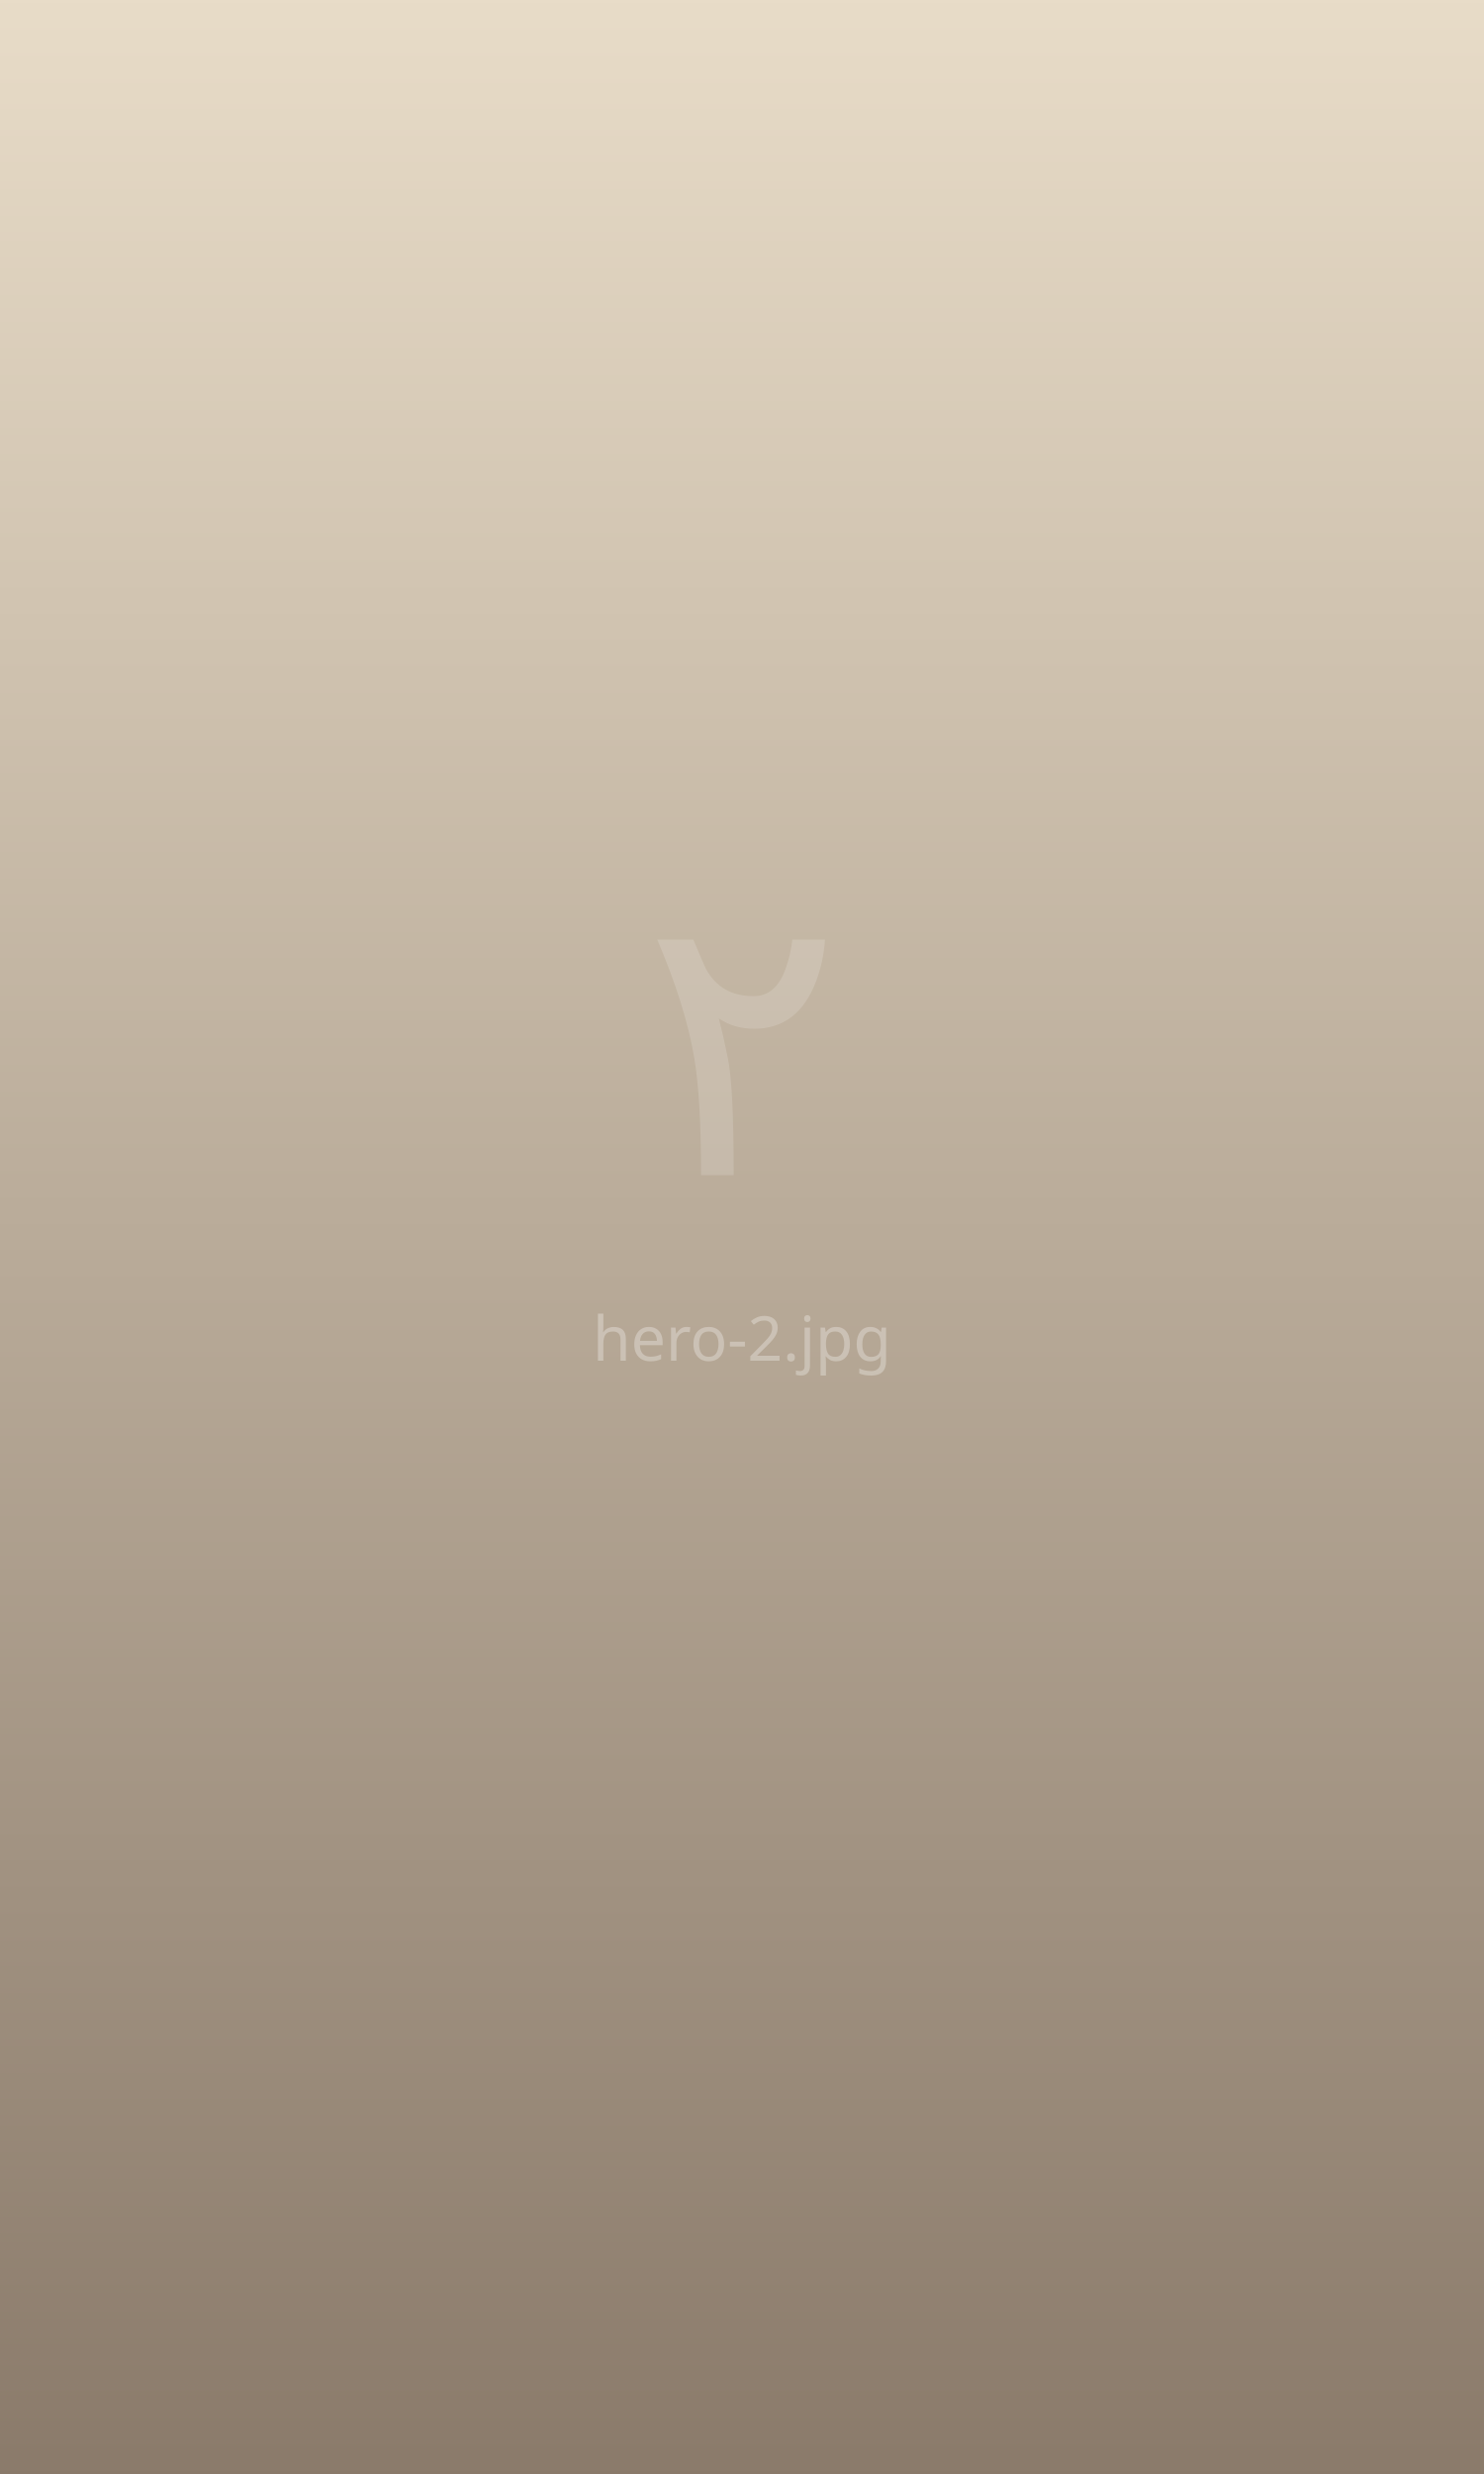
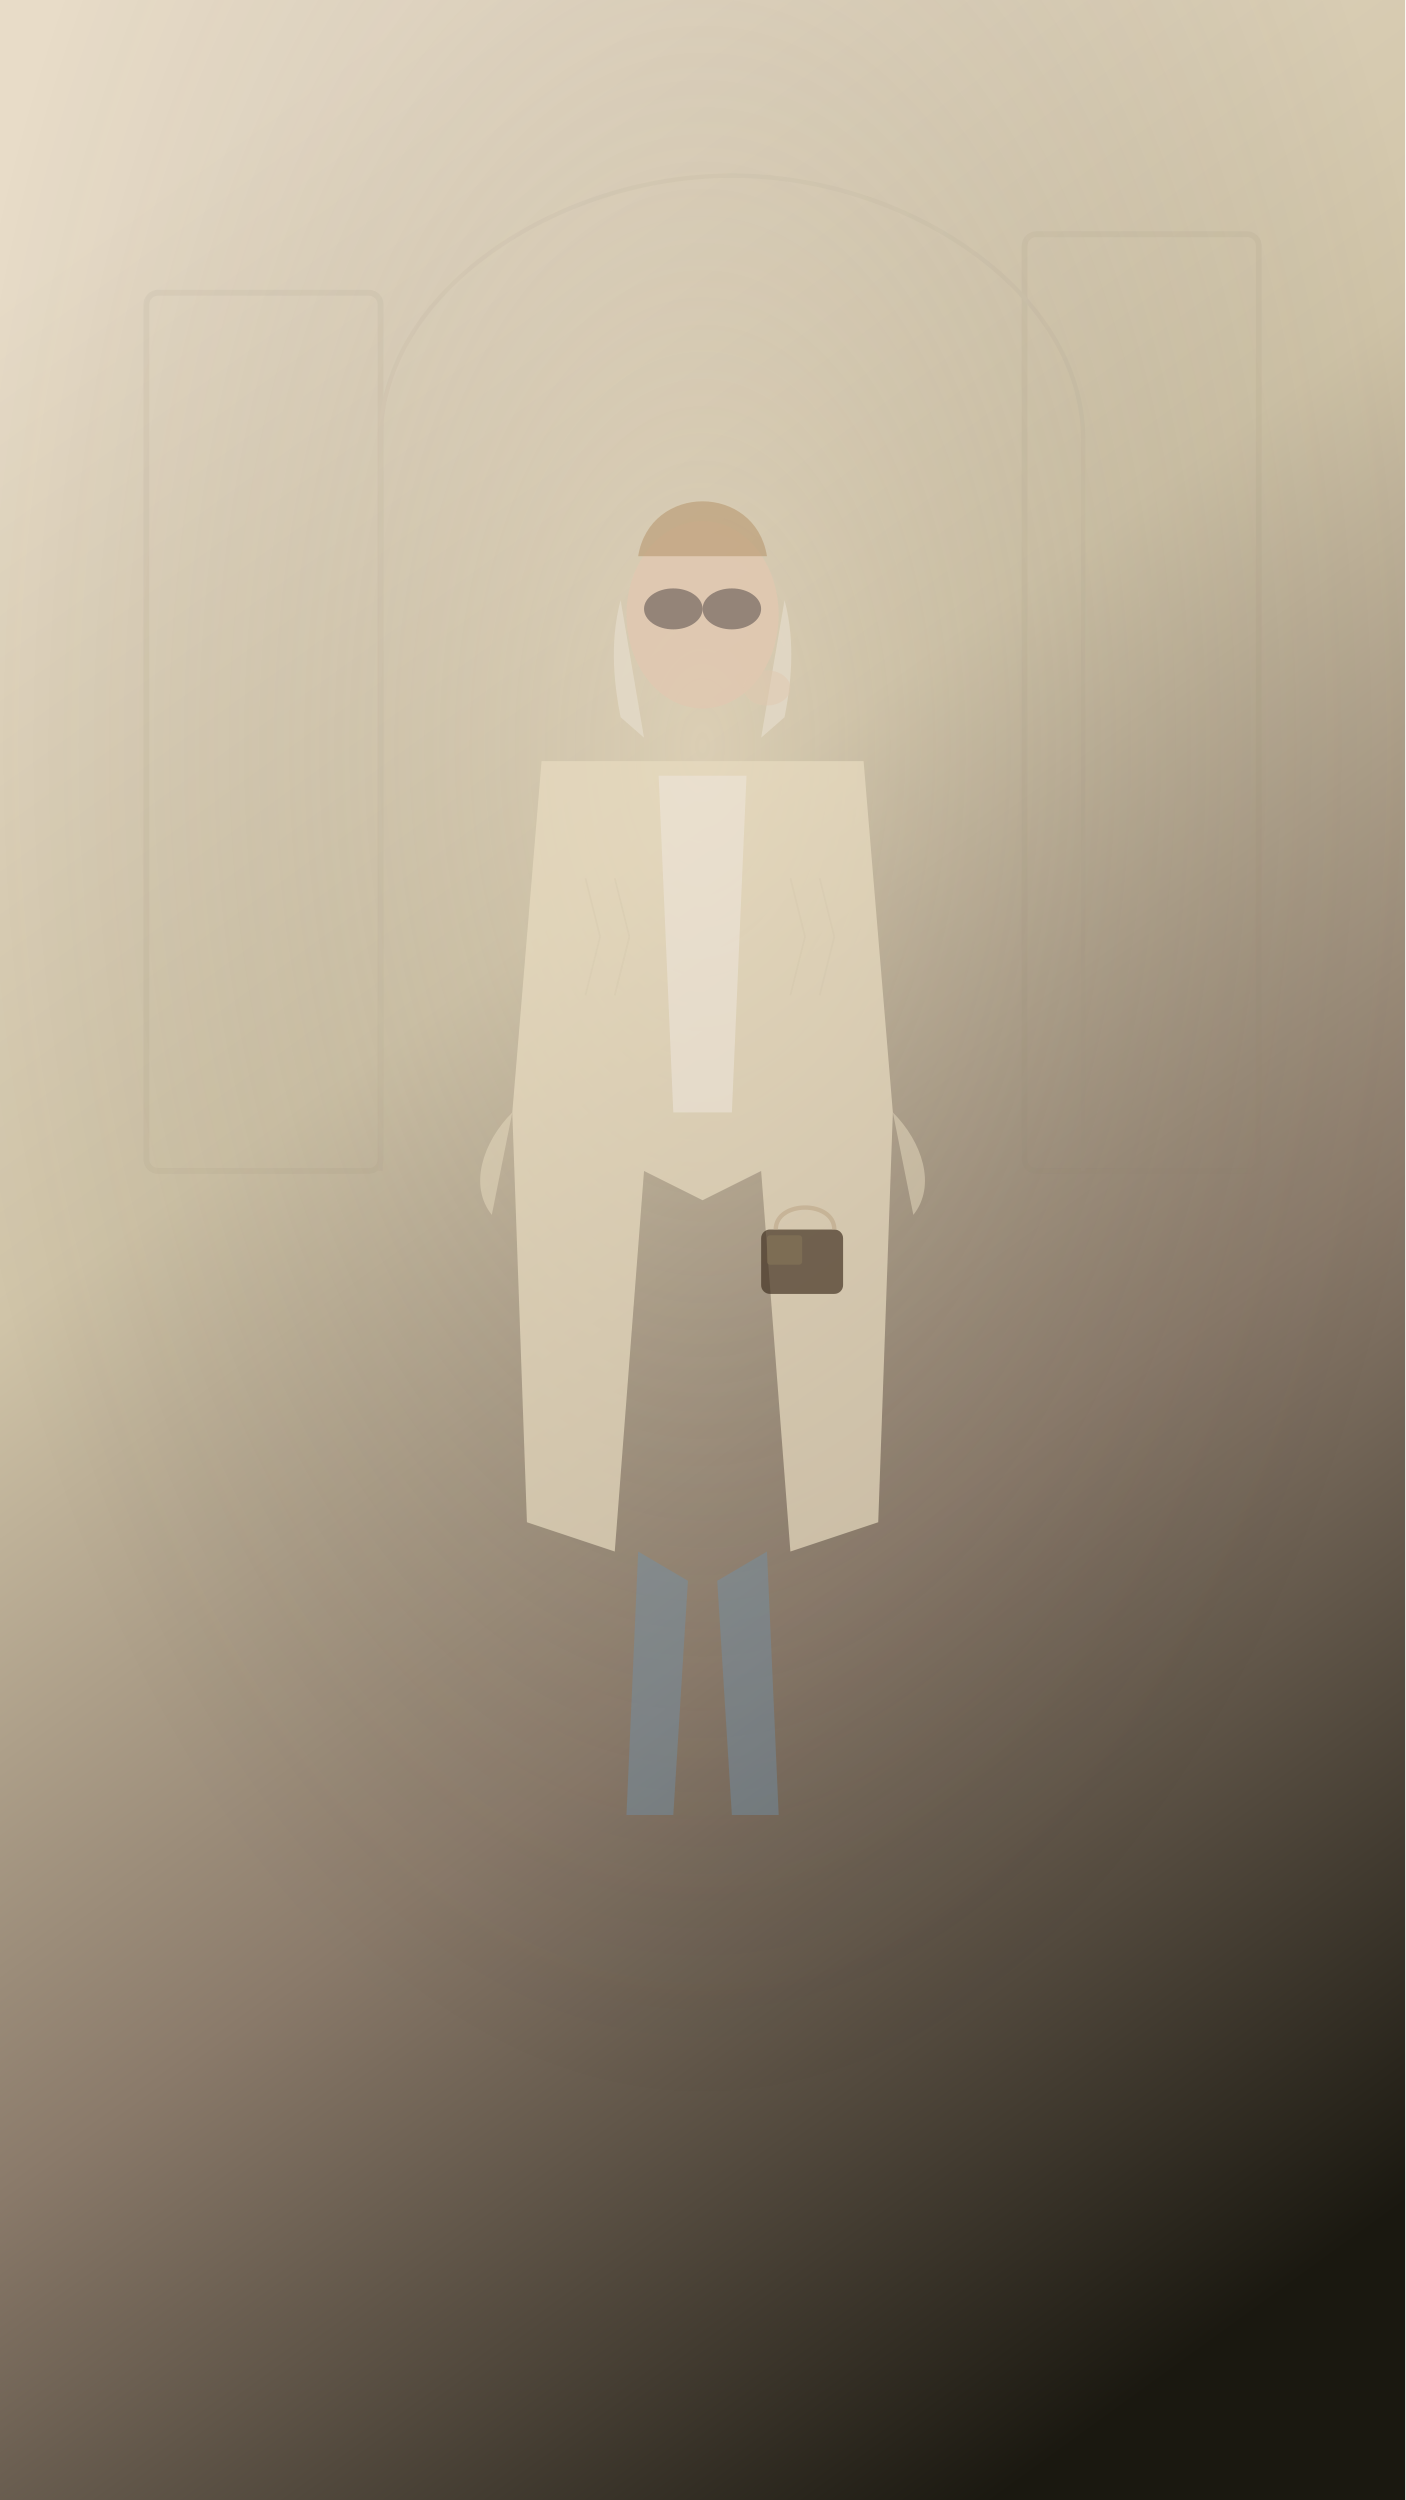
- <svg xmlns="http://www.w3.org/2000/svg" width="480" height="800" viewBox="0 0 480 800">
+ <svg xmlns="http://www.w3.org/2000/svg" width="480" height="854" viewBox="0 0 480 854">
  <defs>
-     <linearGradient id="bg" x1="0" y1="0" x2="0" y2="1">
+     <linearGradient id="bg2" x1="0.3" y1="0" x2="0.7" y2="1">
      <stop offset="0%" stop-color="#E8DCC8" />
-       <stop offset="100%" stop-color="#8A7A6A" />
+       <stop offset="35%" stop-color="#D0C4A8" />
+       <stop offset="65%" stop-color="#8A7A6A" />
+       <stop offset="100%" stop-color="#1a1810" />
    </linearGradient>
+     <radialGradient id="glow2" cx="0.5" cy="0.3" r="0.55">
+       <stop offset="0%" stop-color="rgba(255,240,220,0.2)" />
+       <stop offset="100%" stop-color="rgba(0,0,0,0)" />
+     </radialGradient>
  </defs>
-   <rect width="480" height="800" fill="url(#bg)" />
-   <text x="240" y="380" font-family="sans-serif" font-size="120" fill="rgba(255,255,255,0.15)" text-anchor="middle">۲</text>
-   <text x="240" y="440" font-family="sans-serif" font-size="20" fill="rgba(255,255,255,0.3)" text-anchor="middle">hero-2.jpg</text>
+   <rect width="480" height="854" fill="url(#bg2)" />
+   <g opacity="0.08">
+     <rect x="50" y="100" width="80" height="300" rx="4" fill="none" stroke="#8A7A6A" stroke-width="2" />
+     <rect x="350" y="80" width="80" height="320" rx="4" fill="none" stroke="#8A7A6A" stroke-width="2" />
+     <path d="M130,150 C130,100 190,60 250,60 C310,60 370,100 370,150" fill="none" stroke="#9A8A7A" stroke-width="1.5" />
+     <line x1="130" y1="150" x2="130" y2="400" stroke="#9A8A7A" stroke-width="1.5" />
+     <line x1="370" y1="150" x2="370" y2="400" stroke="#9A8A7A" stroke-width="1.5" />
+   </g>
+   <rect width="480" height="854" fill="url(#glow2)" />
+   <g transform="translate(240,400)">
+     <ellipse cx="0" cy="-190" rx="26" ry="32" fill="#E0C8B0" opacity="0.85" />
+     <path d="M-22,-210 C-18,-235 18,-235 22,-210" fill="#B89870" opacity="0.6" />
+     <path d="M-28,-195 C-32,-180 -30,-165 -28,-155 L-20,-148" fill="#E8E0D0" opacity="0.6" />
+     <path d="M28,-195 C32,-180 30,-165 28,-155 L20,-148" fill="#E8E0D0" opacity="0.6" />
+     <ellipse cx="-10" cy="-192" rx="10" ry="7" fill="#4A4040" opacity="0.5" />
+     <ellipse cx="10" cy="-192" rx="10" ry="7" fill="#4A4040" opacity="0.5" />
+     <path d="M-55,-140 L-65,-20 L-60,120 L-30,130 L-20,0 L0,10 L20,0 L30,130 L60,120 L65,-20 L55,-140 Z" fill="#E8DCC0" opacity="0.7" />
+     <g opacity="0.15" stroke="#C0B49A" stroke-width="0.6">
+       <line x1="-40" y1="-100" x2="-35" y2="-80" />
+       <line x1="-35" y1="-80" x2="-40" y2="-60" />
+       <line x1="-30" y1="-100" x2="-25" y2="-80" />
+       <line x1="-25" y1="-80" x2="-30" y2="-60" />
+       <line x1="30" y1="-100" x2="35" y2="-80" />
+       <line x1="35" y1="-80" x2="30" y2="-60" />
+       <line x1="40" y1="-100" x2="45" y2="-80" />
+       <line x1="45" y1="-80" x2="40" y2="-60" />
+     </g>
+     <path d="M-65,-20 C-75,-10 -80,5 -72,15" fill="#E8DCC0" opacity="0.5" />
+     <path d="M65,-20 C75,-10 80,5 72,15" fill="#E8DCC0" opacity="0.5" />
+     <path d="M-15,-135 L-10,-20 L10,-20 L15,-135 Z" fill="#F0E8E0" opacity="0.5" />
+     <rect x="20" y="20" width="28" height="22" rx="3" fill="#3A2A1A" opacity="0.65" />
+     <rect x="22" y="22" width="12" height="10" rx="1" fill="#8A7A5A" opacity="0.5" />
+     <path d="M25,20 C25,10 45,10 45,20" fill="none" stroke="#B8A080" stroke-width="1.5" opacity="0.5" />
+     <path d="M-22,130 L-26,220 L-10,220 L-5,140 Z" fill="#7090A8" opacity="0.45" />
+     <path d="M22,130 L26,220 L10,220 L5,140 Z" fill="#7090A8" opacity="0.45" />
+     <ellipse cx="22" cy="-165" rx="8" ry="6" fill="#E0C8B0" opacity="0.5" />
+   </g>
</svg>
